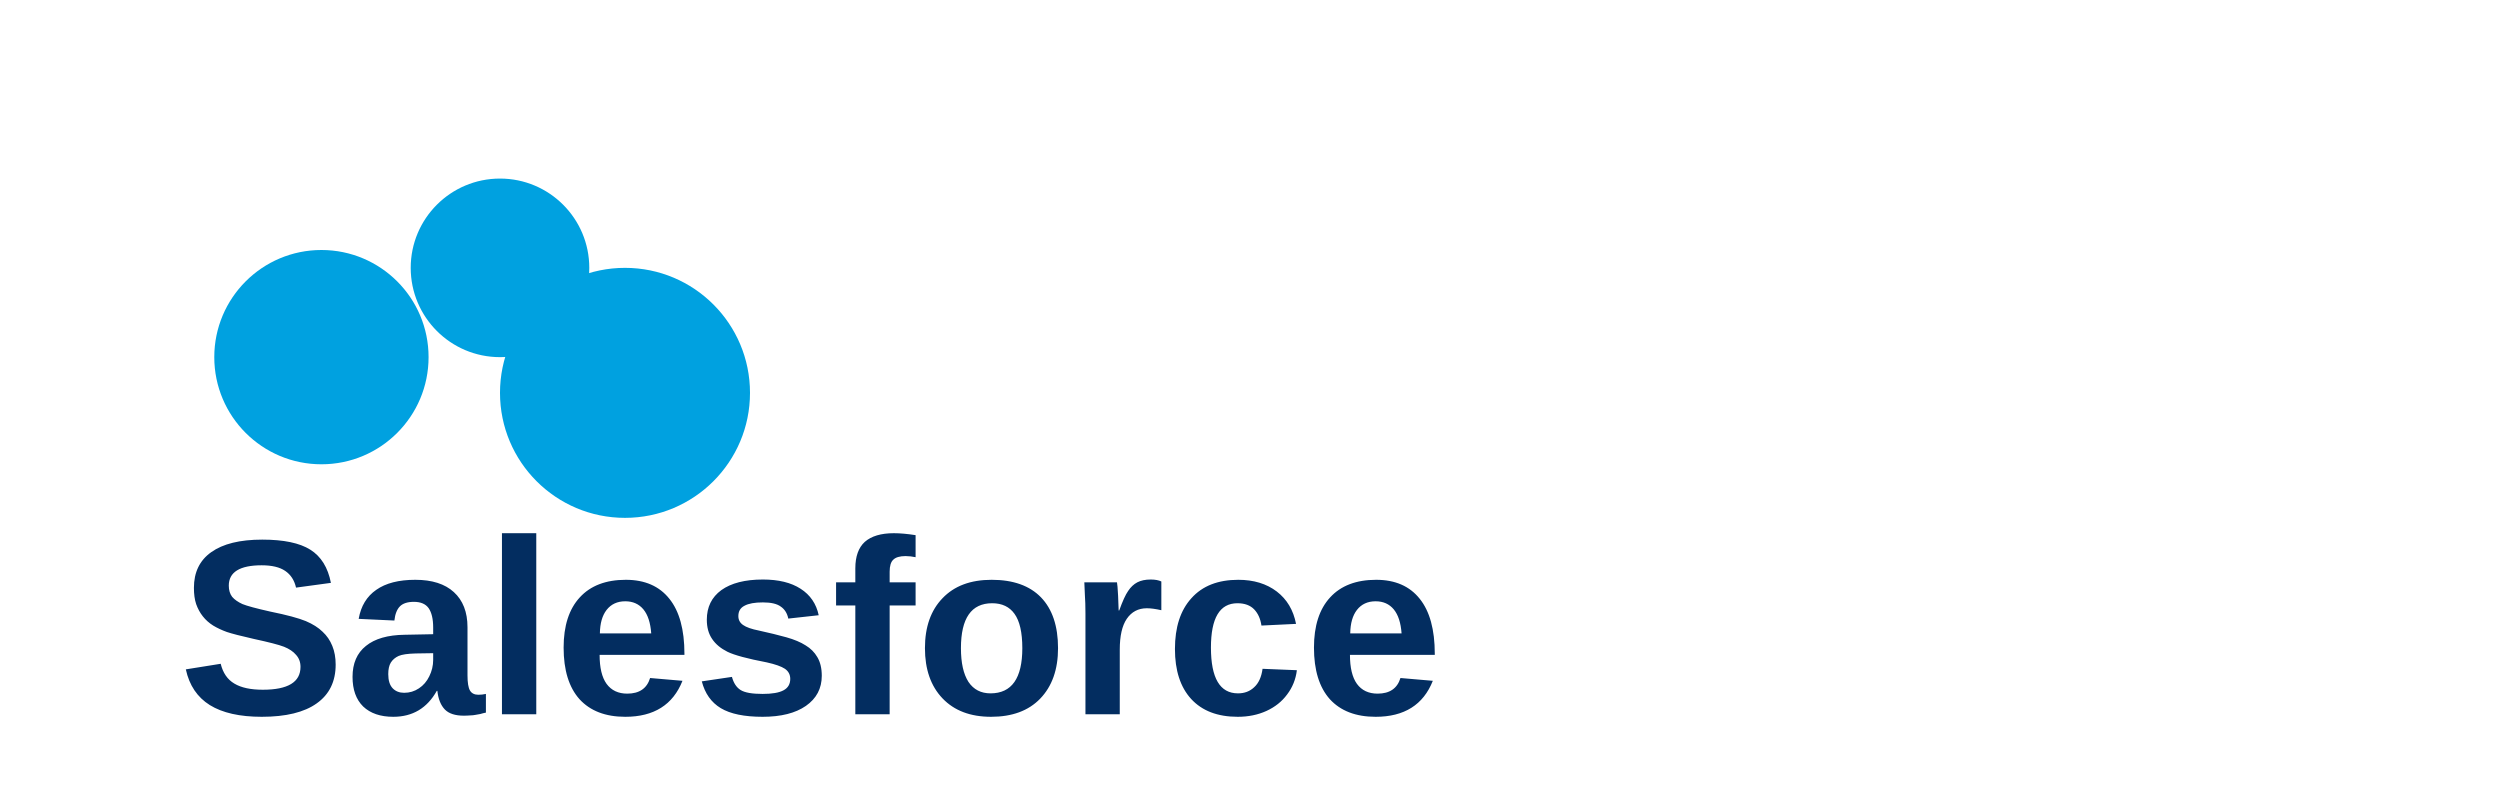
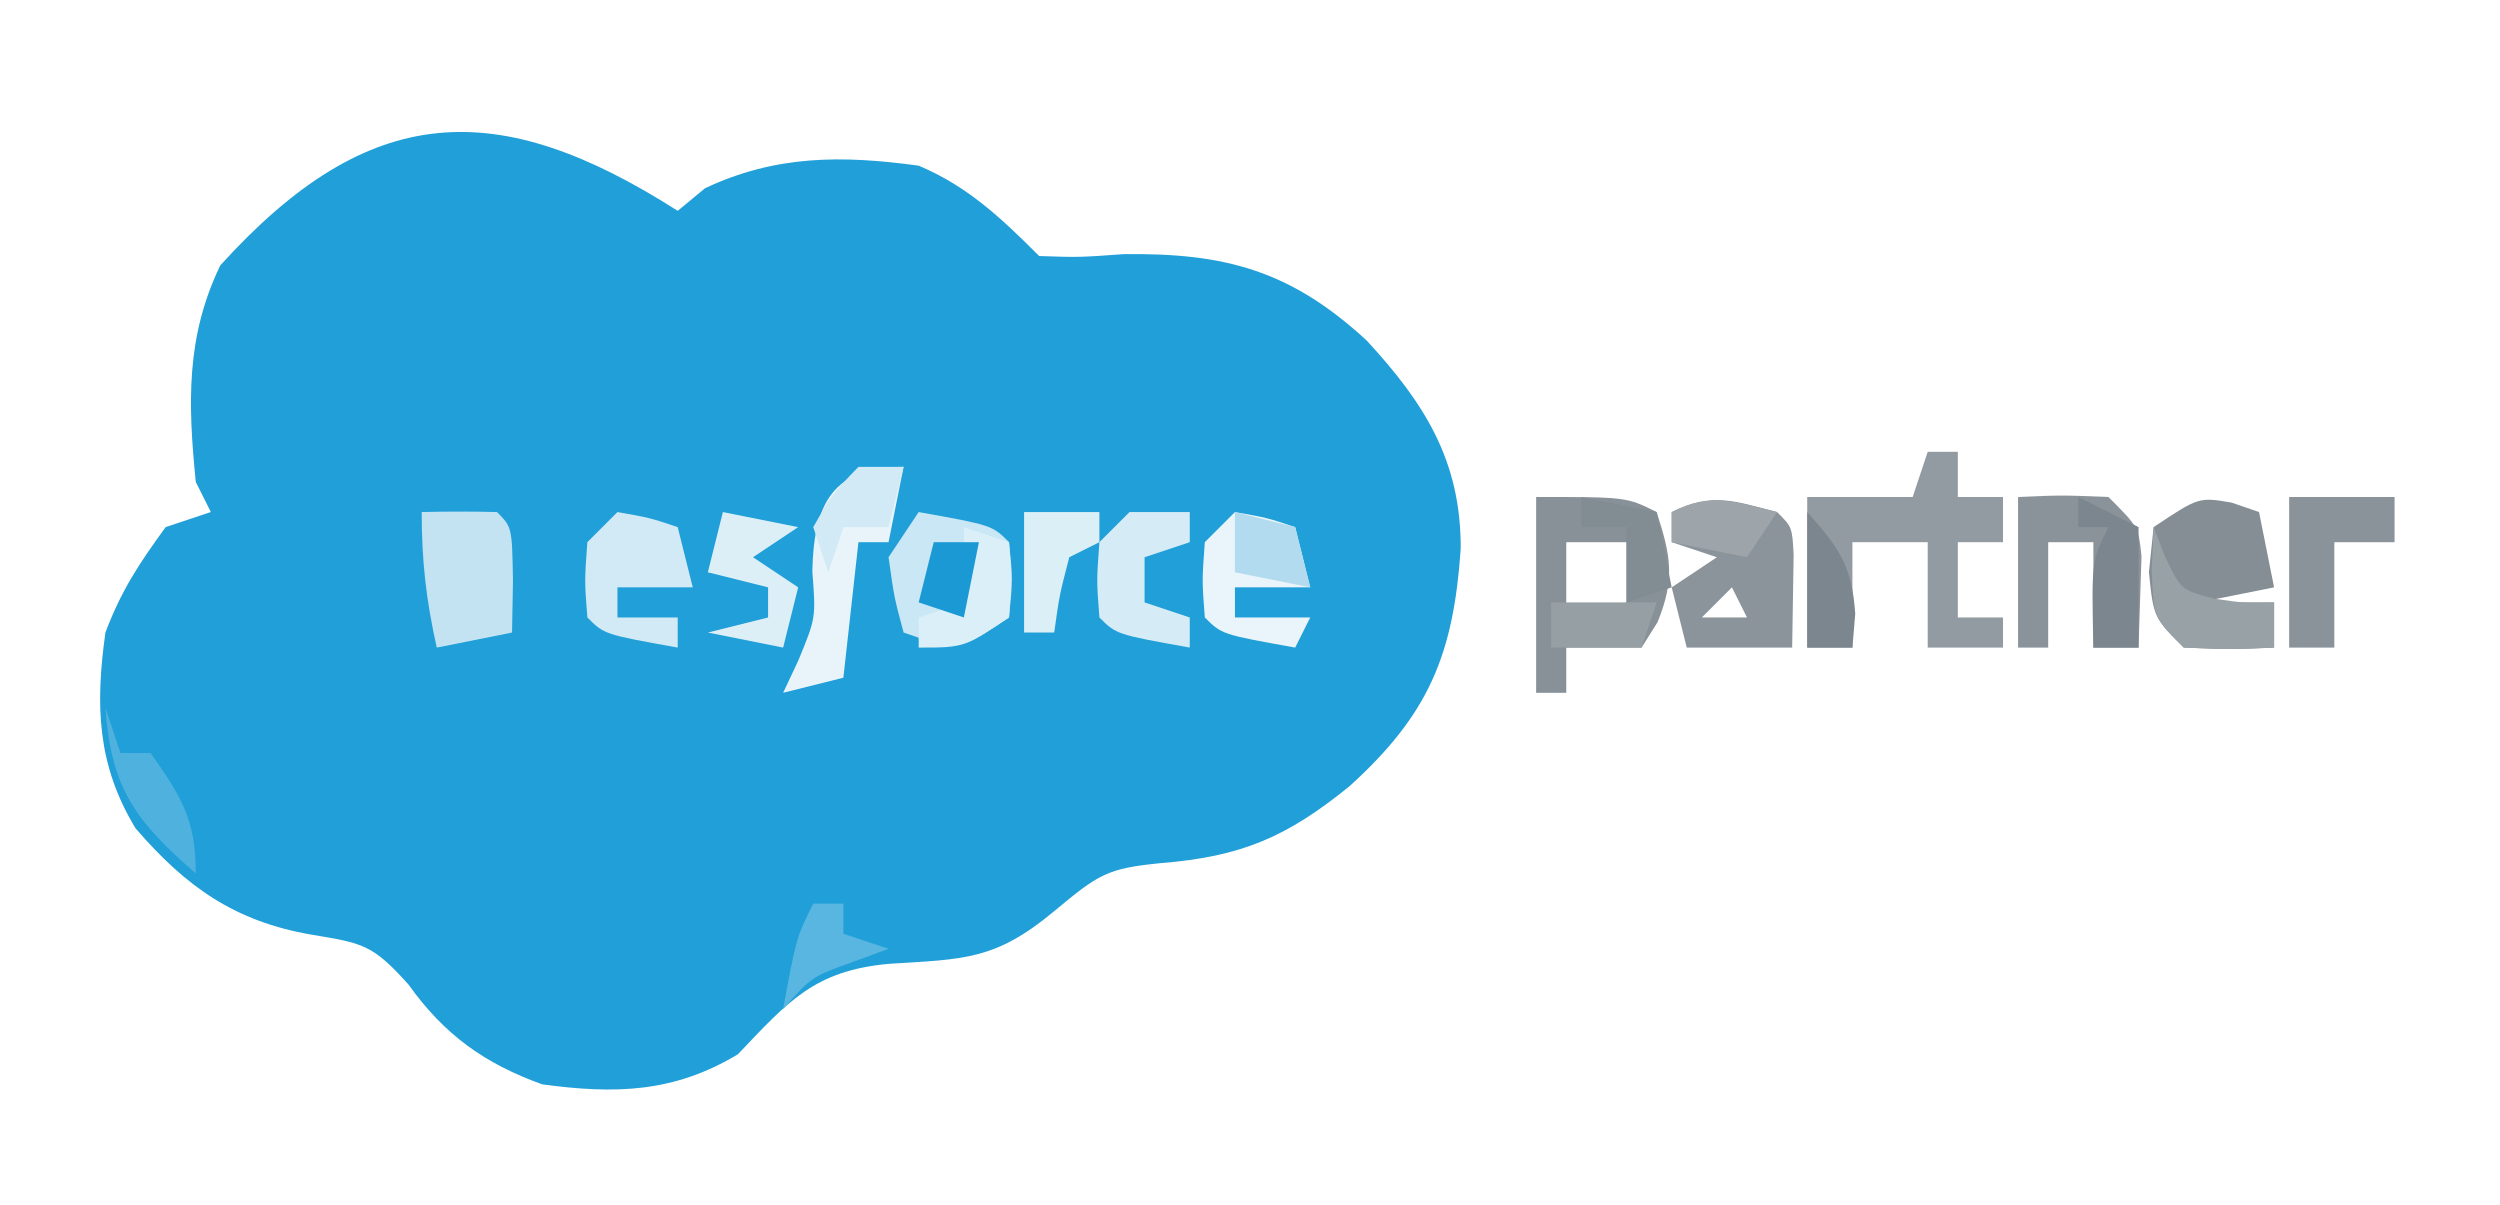
- <svg xmlns="http://www.w3.org/2000/svg" viewBox="0 0 140 45" fill="none">
-   <circle cx="18" cy="20" r="6" fill="#00A1E0" />
-   <circle cx="28" cy="15" r="5" fill="#00A1E0" />
-   <circle cx="35" cy="22" r="7" fill="#00A1E0" />
-   <text x="10" y="40" font-family="Arial, sans-serif" font-size="14" font-weight="600" fill="#032D60">Salesforce</text>
+ <svg xmlns="http://www.w3.org/2000/svg" version="1.1" width="166" height="80">
+   <path d="M0 0 C0.598 -0.495 1.196 -0.99 1.812 -1.5 C6.512 -3.711 10.891 -3.697 16 -3 C19.267 -1.625 21.501 0.501 24 3 C26.632 3.09 26.632 3.09 29.625 2.875 C36.406 2.786 40.743 3.997 45.75 8.613 C49.587 12.773 52.011 16.588 51.992 22.422 C51.513 29.461 49.877 33.427 44.625 38.188 C40.488 41.556 37.455 42.885 32.062 43.312 C28.521 43.663 27.955 44.038 25 46.5 C21.072 49.773 19.035 49.68 14 50 C9.075 50.458 7.362 52.465 4 56 C-0.24 58.56 -4.167 58.661 -9 58 C-12.824 56.618 -15.485 54.721 -17.875 51.375 C-20.273 48.694 -20.919 48.629 -24.312 48.062 C-29.419 47.178 -32.632 44.9 -36 41 C-38.563 36.774 -38.673 32.823 -38 28 C-36.956 25.229 -35.777 23.437 -34 21 C-33.01 20.67 -32.02 20.34 -31 20 C-31.33 19.34 -31.66 18.68 -32 18 C-32.518 12.799 -32.666 8.383 -30.375 3.625 C-20.476 -7.316 -11.978 -7.646 0 0 Z " fill="#209FD8" transform="translate(45,14)" />
+   <path d="M0 0 C0.66 0 1.32 0 2 0 C2 0.99 2 1.98 2 3 C2.99 3 3.98 3 5 3 C5 3.99 5 4.98 5 6 C4.01 6 3.02 6 2 6 C2 7.65 2 9.3 2 11 C2.99 11 3.98 11 5 11 C5 11.66 5 12.32 5 13 C3.35 13 1.7 13 0 13 C0 10.69 0 8.38 0 6 C-1.65 6 -3.3 6 -5 6 C-5 8.31 -5 10.62 -5 13 C-5.99 13 -6.98 13 -8 13 C-8 9.7 -8 6.4 -8 3 C-5.69 3 -3.38 3 -1 3 C-0.67 2.01 -0.34 1.02 0 0 Z " fill="#929BA1" transform="translate(128,30)" />
+   <path d="M0 0 C6 0 6 0 8 1 C8.949 3.927 9.232 5.428 8.062 8.312 C7.537 9.148 7.537 9.148 7 10 C5.35 10 3.7 10 2 10 C2 10.99 2 11.98 2 13 C1.34 13 0.68 13 0 13 C0 8.71 0 4.42 0 0 Z M2 3 C2 4.65 2 6.3 2 8 C3.32 7.67 4.64 7.34 6 7 C6 5.68 6 4.36 6 3 C4.68 3 3.36 3 2 3 Z " fill="#889197" transform="translate(102,33)" />
+   <path d="M0 0 C1 1 1 1 1.098 2.848 C1.049 5.924 1.049 5.924 1 9 C-1.31 9 -3.62 9 -6 9 C-6.33 7.68 -6.66 6.36 -7 5 C-6.01 4.34 -5.02 3.68 -4 3 C-4.99 2.67 -5.98 2.34 -7 2 C-7 1.34 -7 0.68 -7 0 C-4.316 -1.342 -2.847 -0.73 0 0 Z M-3 5 C-3.66 5.66 -4.32 6.32 -5 7 C-4.01 7 -3.02 7 -2 7 C-2.33 6.34 -2.66 5.68 -3 5 Z " fill="#8B949A" transform="translate(118,34)" />
+   <path d="M0 0 C4.875 0.875 4.875 0.875 6 2 C6.25 4.438 6.25 4.438 6 7 C3 9 3 9 0.812 8.625 C0.214 8.419 -0.384 8.213 -1 8 C-1.625 5.688 -1.625 5.688 -2 3 C-1.34 2.01 -0.68 1.02 0 0 Z " fill="#C9E7F4" transform="translate(61,34)" />
+   <path d="M0 0 C0.598 0.206 1.196 0.412 1.812 0.625 C2.143 2.275 2.473 3.925 2.812 5.625 C1.163 5.955 -0.487 6.285 -2.188 6.625 C-0.537 6.625 1.113 6.625 2.812 6.625 C2.812 7.615 2.812 8.605 2.812 9.625 C-0.062 9.75 -0.062 9.75 -3.188 9.625 C-5.188 7.625 -5.188 7.625 -5.5 4.625 C-5.397 3.635 -5.294 2.645 -5.188 1.625 C-2.188 -0.375 -2.188 -0.375 0 0 Z M-3.188 2.625 C0.812 3.625 0.812 3.625 0.812 3.625 Z " fill="#858E94" transform="translate(148.1875,33.375)" />
+   <path d="M0 0 C2.875 -0.125 2.875 -0.125 6 0 C8 2 8 2 8.195 3.945 C8.13 5.964 8.065 7.982 8 10 C7.01 10 6.02 10 5 10 C5 7.69 5 5.38 5 3 C4.01 3 3.02 3 2 3 C2 5.31 2 7.62 2 10 C1.34 10 0.68 10 0 10 C0 6.7 0 3.4 0 0 Z " fill="#8A939A" transform="translate(134,33)" />
+   <path d="M0 0 C1.666 -0.043 3.334 -0.041 5 0 C6 1 6 1 6.062 4.562 C6.042 5.697 6.021 6.831 6 8 C4.35 8.33 2.7 8.66 1 9 C0.299 5.847 0 3.273 0 0 Z " fill="#C3E3F3" transform="translate(28,34)" />
+   <path d="M0 0 C2.125 0.375 2.125 0.375 4 1 C4.33 2.32 4.66 3.64 5 5 C3.35 5 1.7 5 0 5 C0 5.66 0 6.32 0 7 C1.65 7 3.3 7 5 7 C4.67 7.66 4.34 8.32 4 9 C-0.875 8.125 -0.875 8.125 -2 7 C-2.188 4.562 -2.188 4.562 -2 2 C-1.34 1.34 -0.68 0.68 0 0 Z " fill="#E9F5FA" transform="translate(82,34)" />
+   <path d="M0 0 C2.125 0.375 2.125 0.375 4 1 C4.33 2.32 4.66 3.64 5 5 C3.35 5 1.7 5 0 5 C0 5.66 0 6.32 0 7 C1.32 7 2.64 7 4 7 C4 7.66 4 8.32 4 9 C-0.875 8.125 -0.875 8.125 -2 7 C-2.188 4.562 -2.188 4.562 -2 2 C-1.34 1.34 -0.68 0.68 0 0 Z " fill="#D1EAF5" transform="translate(41,34)" />
+   <path d="M0 0 C2.31 0 4.62 0 7 0 C7 0.99 7 1.98 7 3 C5.68 3 4.36 3 3 3 C3 5.31 3 7.62 3 10 C2.01 10 1.02 10 0 10 C0 6.7 0 3.4 0 0 Z " fill="#8A939A" transform="translate(152,33)" />
+   <path d="M0 0 C-0.33 1.65 -0.66 3.3 -1 5 C-1.66 5 -2.32 5 -3 5 C-3.33 7.97 -3.66 10.94 -4 14 C-5.32 14.33 -6.64 14.66 -8 15 C-7.67 14.299 -7.34 13.598 -7 12.875 C-5.822 10.025 -5.822 10.025 -6.062 6.938 C-5.966 2.406 -4.692 0 0 0 Z " fill="#E8F4F9" transform="translate(60,31)" />
+   <path d="M0 0 C1.65 0.33 3.3 0.66 5 1 C4.01 1.66 3.02 2.32 2 3 C2.99 3.66 3.98 4.32 5 5 C4.67 6.32 4.34 7.64 4 9 C2.35 8.67 0.7 8.34 -1 8 C0.32 7.67 1.64 7.34 3 7 C3 6.34 3 5.68 3 5 C1.68 4.67 0.36 4.34 -1 4 C-0.67 2.68 -0.34 1.36 0 0 Z " fill="#DCEFF7" transform="translate(48,34)" />
+   <path d="M0 0 C1.32 0 2.64 0 4 0 C4 0.66 4 1.32 4 2 C3.01 2.33 2.02 2.66 1 3 C1 3.99 1 4.98 1 6 C1.99 6.33 2.98 6.66 4 7 C4 7.66 4 8.32 4 9 C-0.875 8.125 -0.875 8.125 -2 7 C-2.188 4.562 -2.188 4.562 -2 2 C-1.34 1.34 -0.68 0.68 0 0 Z " fill="#D5ECF6" transform="translate(75,34)" />
+   <path d="M0 0 C1.98 0.99 1.98 0.99 4 2 C4 4.64 4 7.28 4 10 C3.01 10 2.02 10 1 10 C0.875 4.25 0.875 4.25 2 2 C1.34 2 0.68 2 0 2 C0 1.34 0 0.68 0 0 Z " fill="#7C868E" transform="translate(138,33)" />
+   <path d="M0 0 C0.247 0.639 0.495 1.279 0.75 1.938 C1.808 4.163 1.808 4.163 4 4.75 C5.995 5.041 5.995 5.041 8 5 C8 5.99 8 6.98 8 8 C5.125 8.125 5.125 8.125 2 8 C0 6 0 6 -0.125 2.875 C-0.084 1.926 -0.043 0.978 0 0 Z " fill="#98A1A6" transform="translate(143,35)" />
+   <path d="M0 0 C1.65 0 3.3 0 5 0 C5 0.66 5 1.32 5 2 C4.01 2.495 4.01 2.495 3 3 C2.344 5.527 2.344 5.527 2 8 C1.34 8 0.68 8 0 8 C0 5.36 0 2.72 0 0 Z " fill="#DBEFF7" transform="translate(68,34)" />
+   <path d="M0 0 C0.33 0.99 0.66 1.98 1 3 C1.66 3 2.32 3 3 3 C5.042 5.905 6 7.401 6 11 C1.996 7.509 0.373 5.35 0 0 Z " fill="#4FB1DE" transform="translate(7,47)" />
+   <path d="M0 0 C0.99 0.33 1.98 0.66 3 1 C3.188 3.375 3.188 3.375 3 6 C0 8 0 8 -3 8 C-3 7.34 -3 6.68 -3 6 C-2.01 5.67 -1.02 5.34 0 5 C0 3.35 0 1.7 0 0 Z " fill="#DAEFF7" transform="translate(64,35)" />
+   <path d="M0 0 C2.097 2.36 2.969 3.546 3.188 6.75 C3.095 7.864 3.095 7.864 3 9 C2.01 9 1.02 9 0 9 C0 6.03 0 3.06 0 0 Z " fill="#7C868E" transform="translate(120,34)" />
+   <path d="M0 0 C2.475 0.495 2.475 0.495 5 1 C5.33 2.65 5.66 4.3 6 6 C5.01 6.33 4.02 6.66 3 7 C3 5.35 3 3.7 3 2 C2.01 2 1.02 2 0 2 C0 1.34 0 0.68 0 0 Z " fill="#828C93" transform="translate(105,33)" />
+   <path d="M0 0 C1.32 0.33 2.64 0.66 4 1 C4.33 2.32 4.66 3.64 5 5 C3.35 4.67 1.7 4.34 0 4 C0 2.68 0 1.36 0 0 Z " fill="#B2DBEF" transform="translate(82,34)" />
+   <path d="M0 0 C-0.99 1.485 -0.99 1.485 -2 3 C-3.65 2.67 -5.3 2.34 -7 2 C-7 1.34 -7 0.68 -7 0 C-4.333 -1.333 -2.833 -0.671 0 0 Z " fill="#9DA5AA" transform="translate(118,34)" />
+   <path d="M0 0 C0.66 0 1.32 0 2 0 C2 0.66 2 1.32 2 2 C2.99 2.33 3.98 2.66 5 3 C3.824 3.433 3.824 3.433 2.625 3.875 C-0.097 4.849 -0.097 4.849 -2 7 C-1.125 2.25 -1.125 2.25 0 0 Z " fill="#59B6E0" transform="translate(54,60)" />
+   <path d="M0 0 C2.31 0 4.62 0 7 0 C6.67 0.99 6.34 1.98 6 3 C4.02 3 2.04 3 0 3 C0 2.01 0 1.02 0 0 Z " fill="#969FA4" transform="translate(103,40)" />
+   <path d="M0 0 C0.99 0 1.98 0 3 0 C2.67 1.65 2.34 3.3 2 5 C1.01 4.67 0.02 4.34 -1 4 C-0.67 2.68 -0.34 1.36 0 0 Z " fill="#1A99D5" transform="translate(62,36)" />
+   <path d="M0 0 C0.99 0 1.98 0 3 0 C2.67 1.32 2.34 2.64 2 4 C1.01 4 0.02 4 -1 4 C-1.33 4.99 -1.66 5.98 -2 7 C-2.33 6.01 -2.66 5.02 -3 4 C-1.75 1.812 -1.75 1.812 0 0 Z " fill="#D1EAF5" transform="translate(57,31)" />
</svg>
